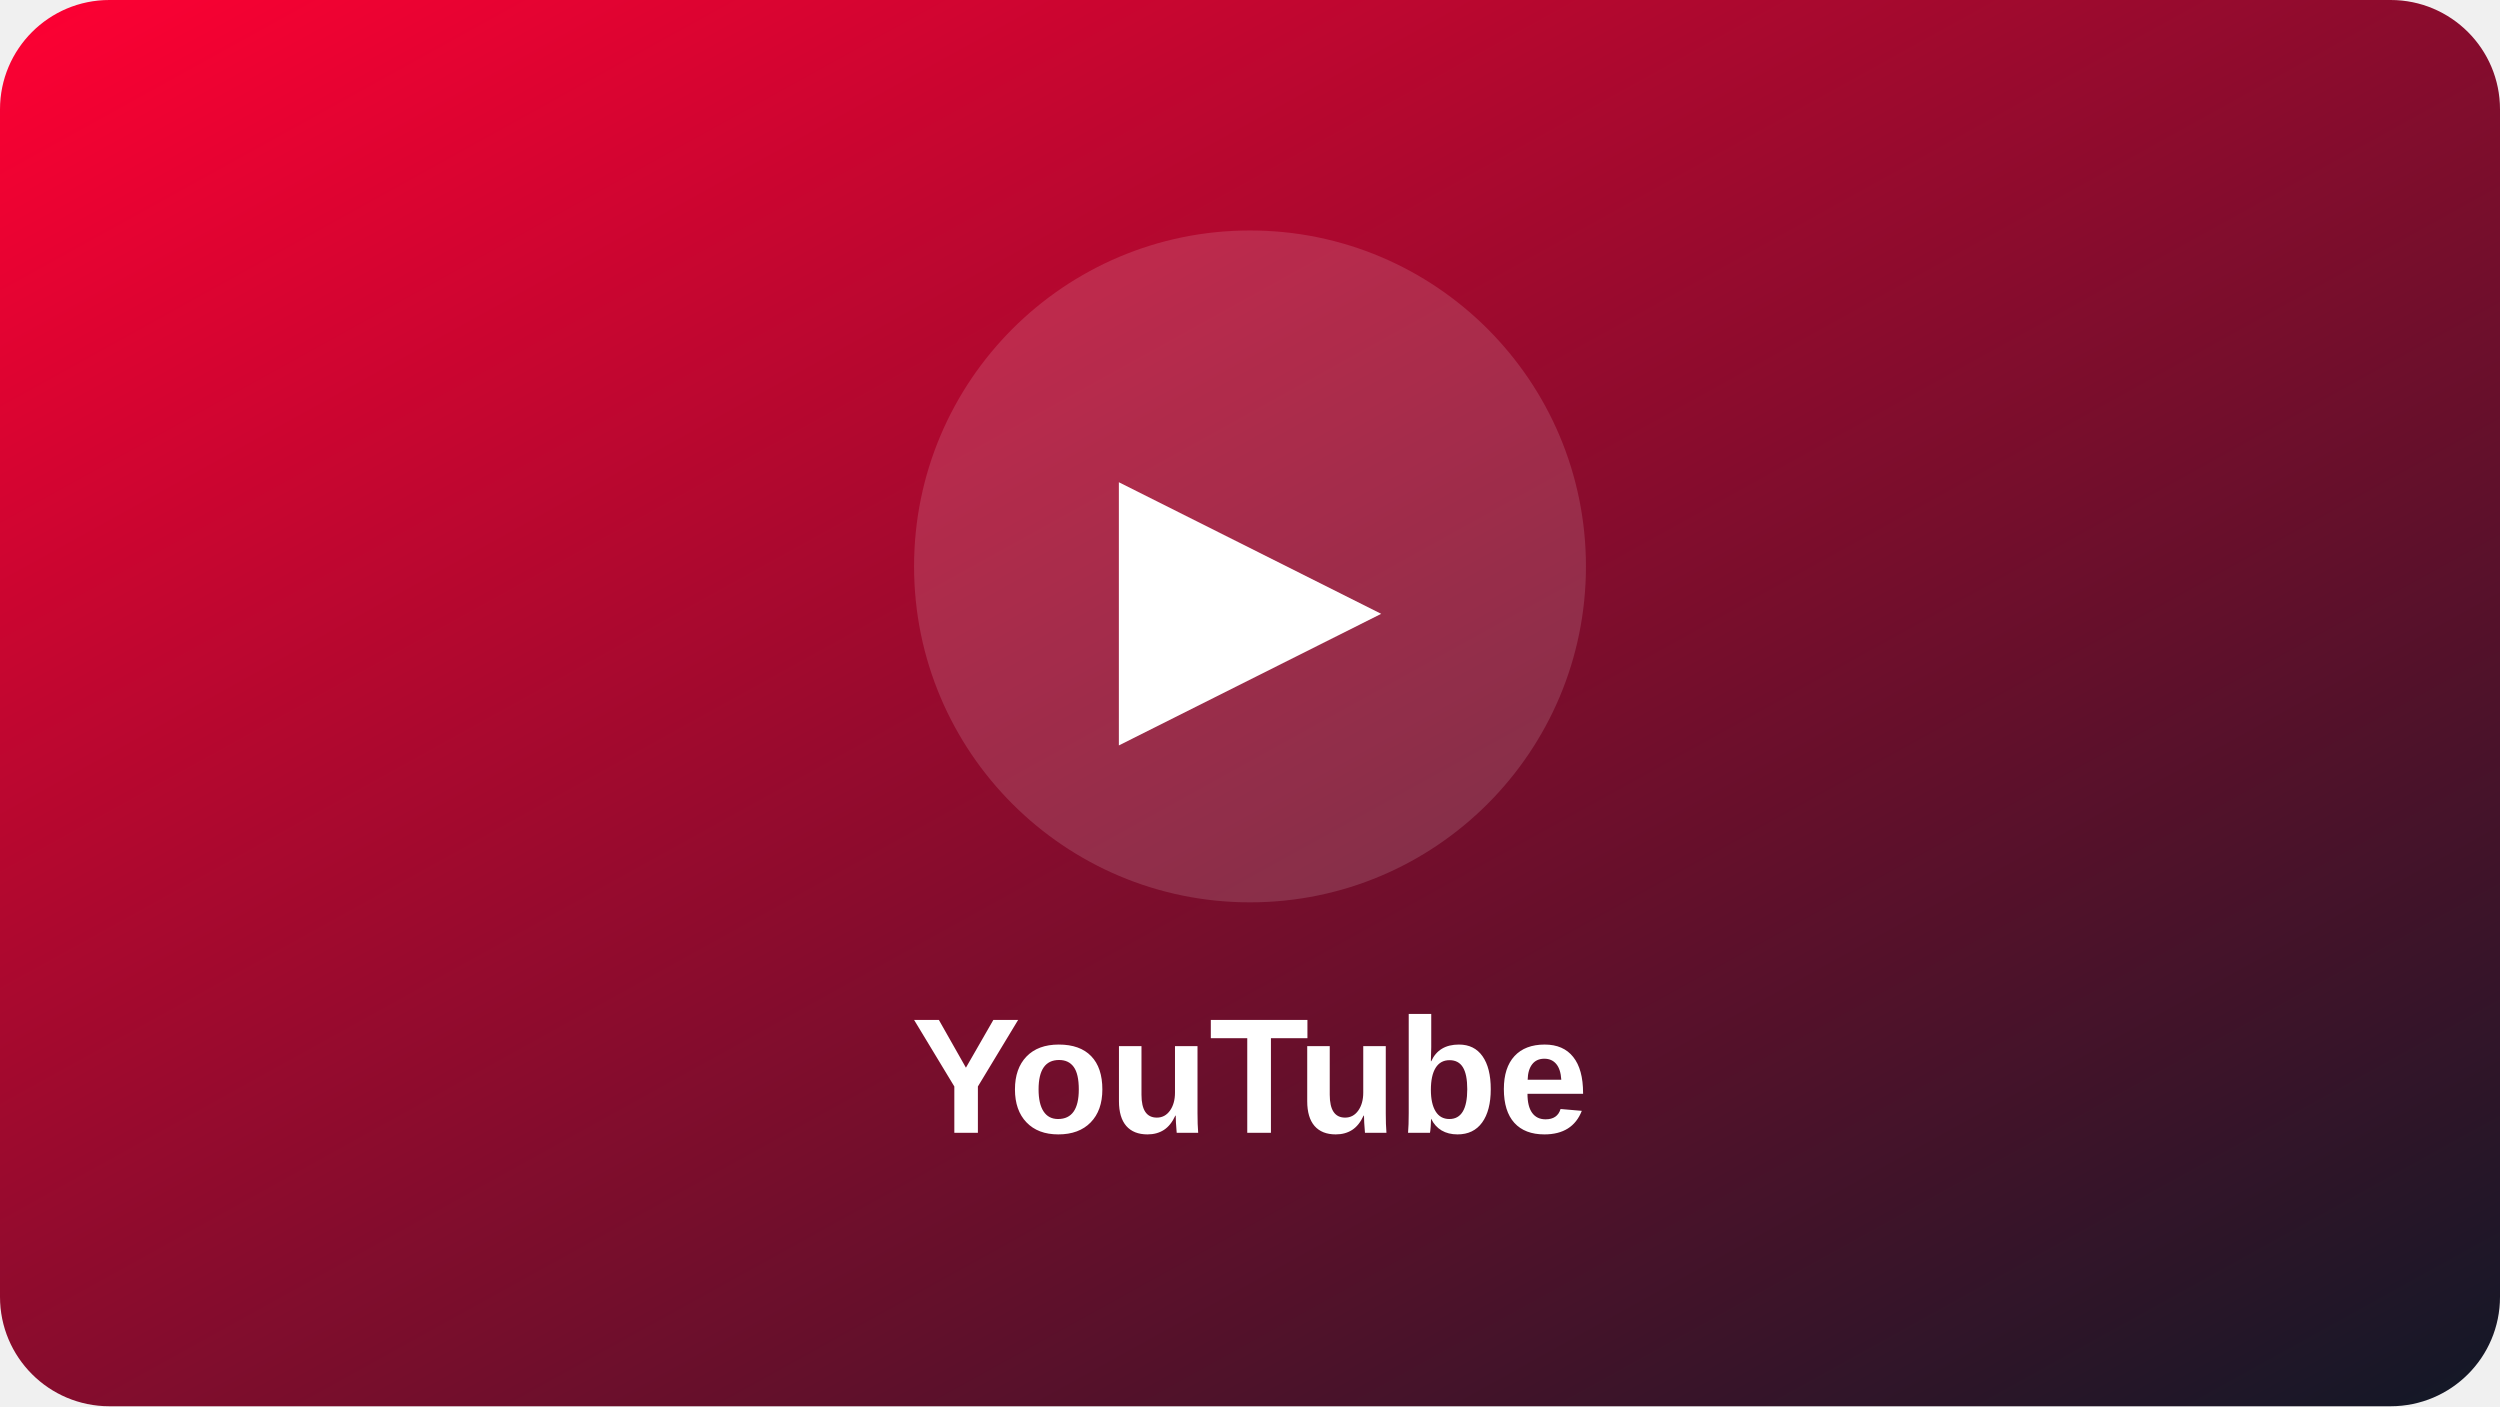
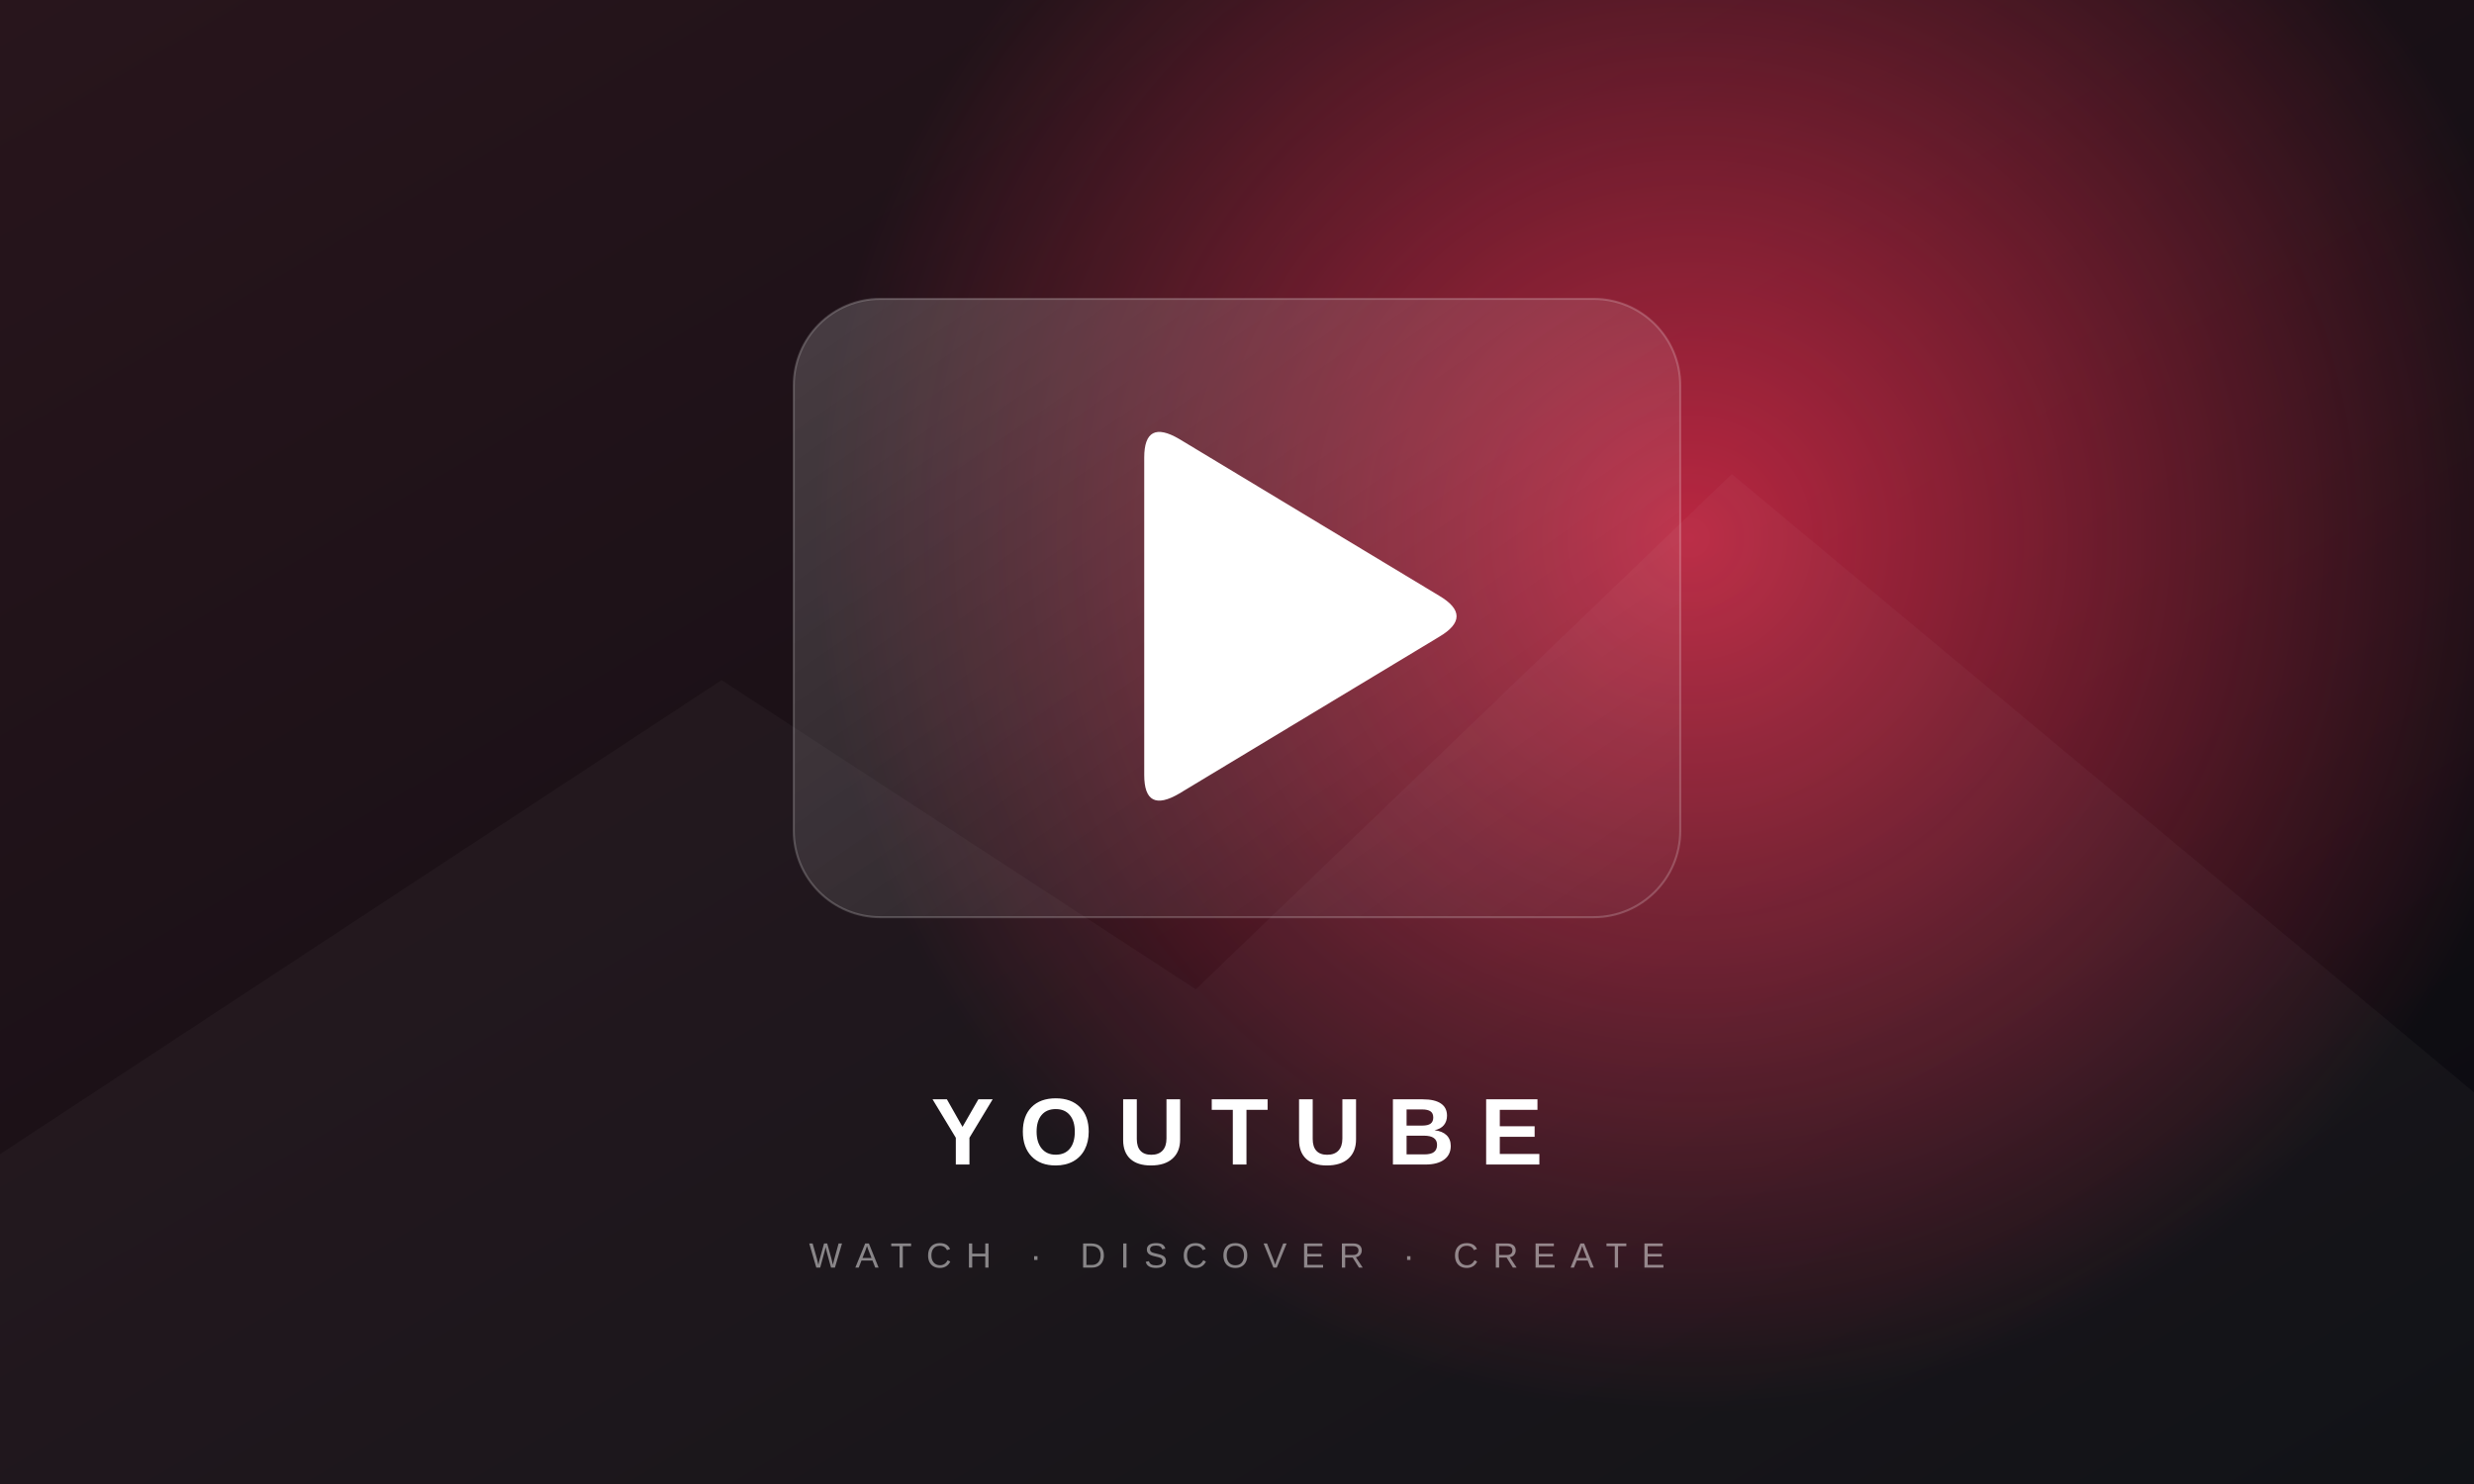
- <svg xmlns="http://www.w3.org/2000/svg" width="640" height="360" viewBox="0 0 640 360">
+ <svg xmlns="http://www.w3.org/2000/svg" viewBox="0 0 1200 720">
  <defs>
-     <linearGradient id="fundo" x1="0" y1="0" x2="1" y2="1">
-       <stop offset="0" stop-color="#ff0033" />
-       <stop offset="1" stop-color="#111827" />
+     <linearGradient id="bg" x2="1" y2="1">
+       <stop stop-color="#28151c" />
+       <stop offset="1" stop-color="#090b10" />
+     </linearGradient>
+     <radialGradient id="glow">
+       <stop stop-color="#ff3154" stop-opacity=".7" />
+       <stop offset="1" stop-color="#ff3154" stop-opacity="0" />
+     </radialGradient>
+     <linearGradient id="glass" x2="1" y2="1">
+       <stop stop-color="#fff" stop-opacity=".18" />
+       <stop offset="1" stop-color="#fff" stop-opacity=".02" />
    </linearGradient>
  </defs>
-   <rect width="640" height="360" rx="28" fill="url(#fundo)" />
-   <circle cx="320" cy="145" r="86" fill="#ffffff" fill-opacity=".14" />
-   <text x="320" y="180" text-anchor="middle" font-family="Arial,sans-serif" font-size="88" font-weight="bold" fill="#fff">▶</text>
-   <text x="320" y="290" text-anchor="middle" font-family="Arial,sans-serif" font-size="42" font-weight="bold" fill="#fff">YouTube</text>
+   <rect width="1200" height="720" fill="url(#bg)" />
+   <circle cx="820" cy="260" r="430" fill="url(#glow)" />
+   <path d="M0 560 350 330l230 150 260-250 360 300v190H0Z" fill="#fff" opacity=".035" />
+   <rect x="385" y="145" width="430" height="300" rx="42" fill="url(#glass)" stroke="#fff" stroke-opacity=".2" />
+   <path d="M555 222q0-19 17-9l126 76q17 10 0 20l-126 76q-17 10-17-9Z" fill="#fff" />
+   <text x="600" y="565" fill="#fff" text-anchor="middle" font-family="Arial,sans-serif" font-size="46" font-weight="700" letter-spacing="12">YOUTUBE</text>
+   <text x="600" y="615" fill="#fff" opacity=".48" text-anchor="middle" font-family="Arial,sans-serif" font-size="17" letter-spacing="7">WATCH · DISCOVER · CREATE</text>
</svg>
